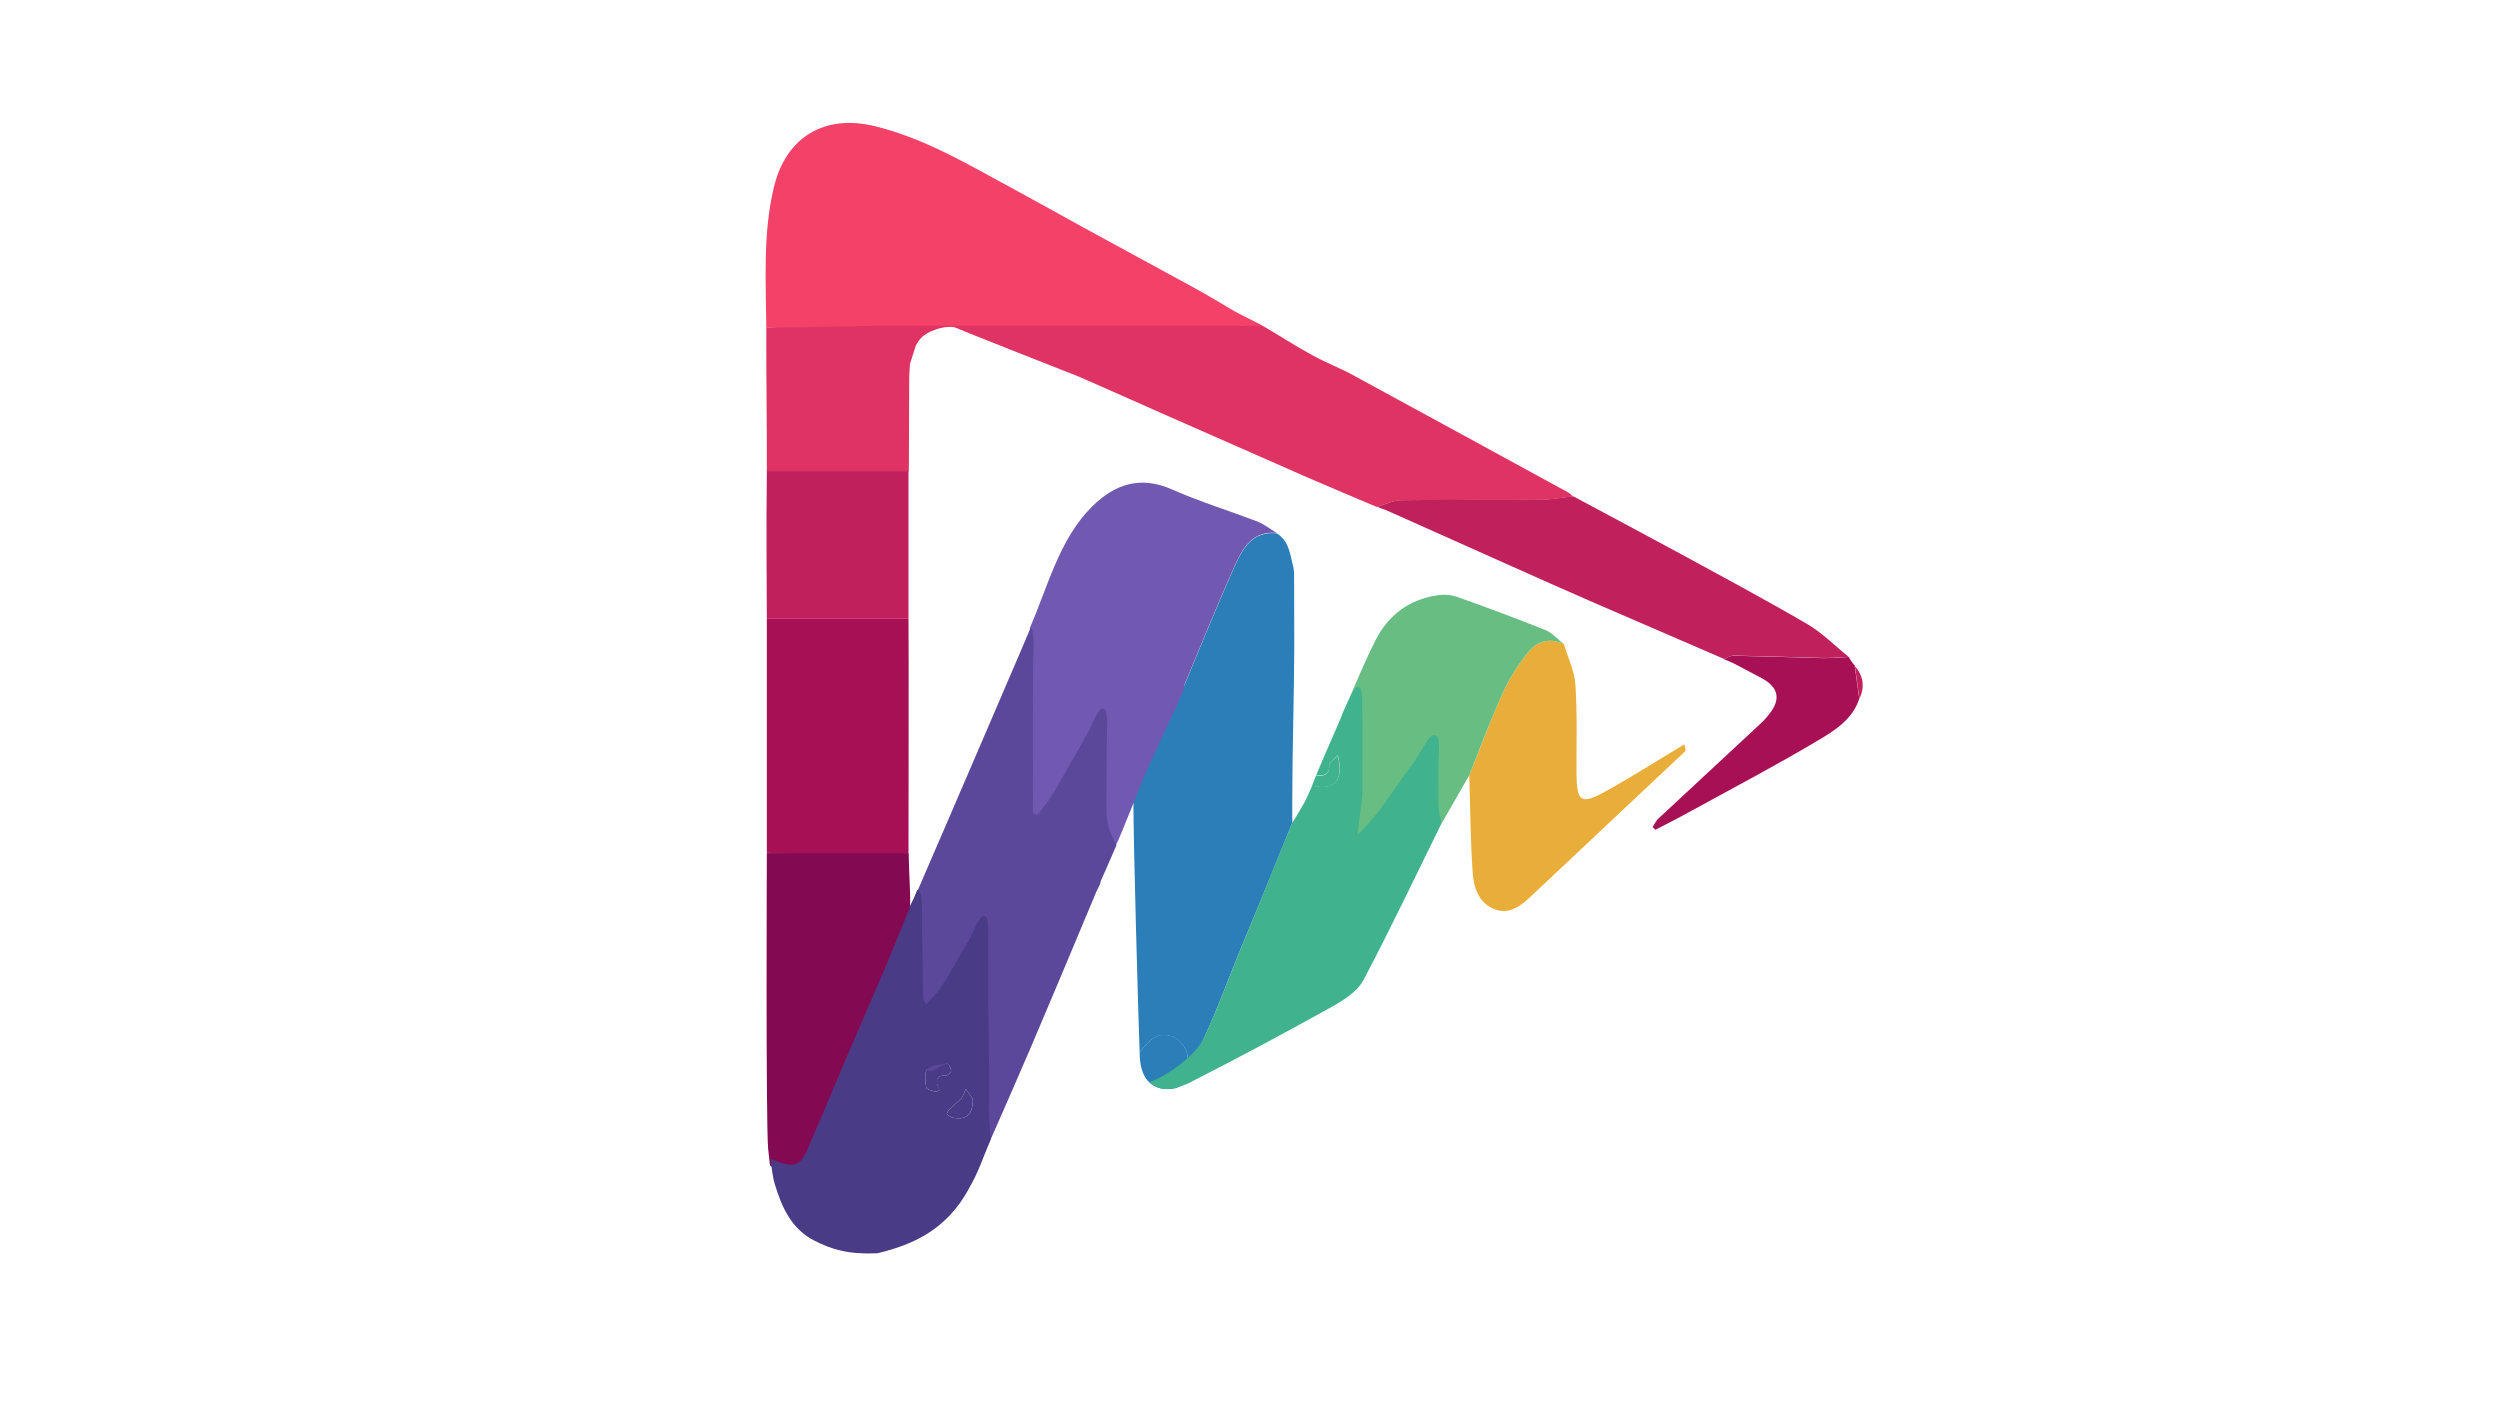
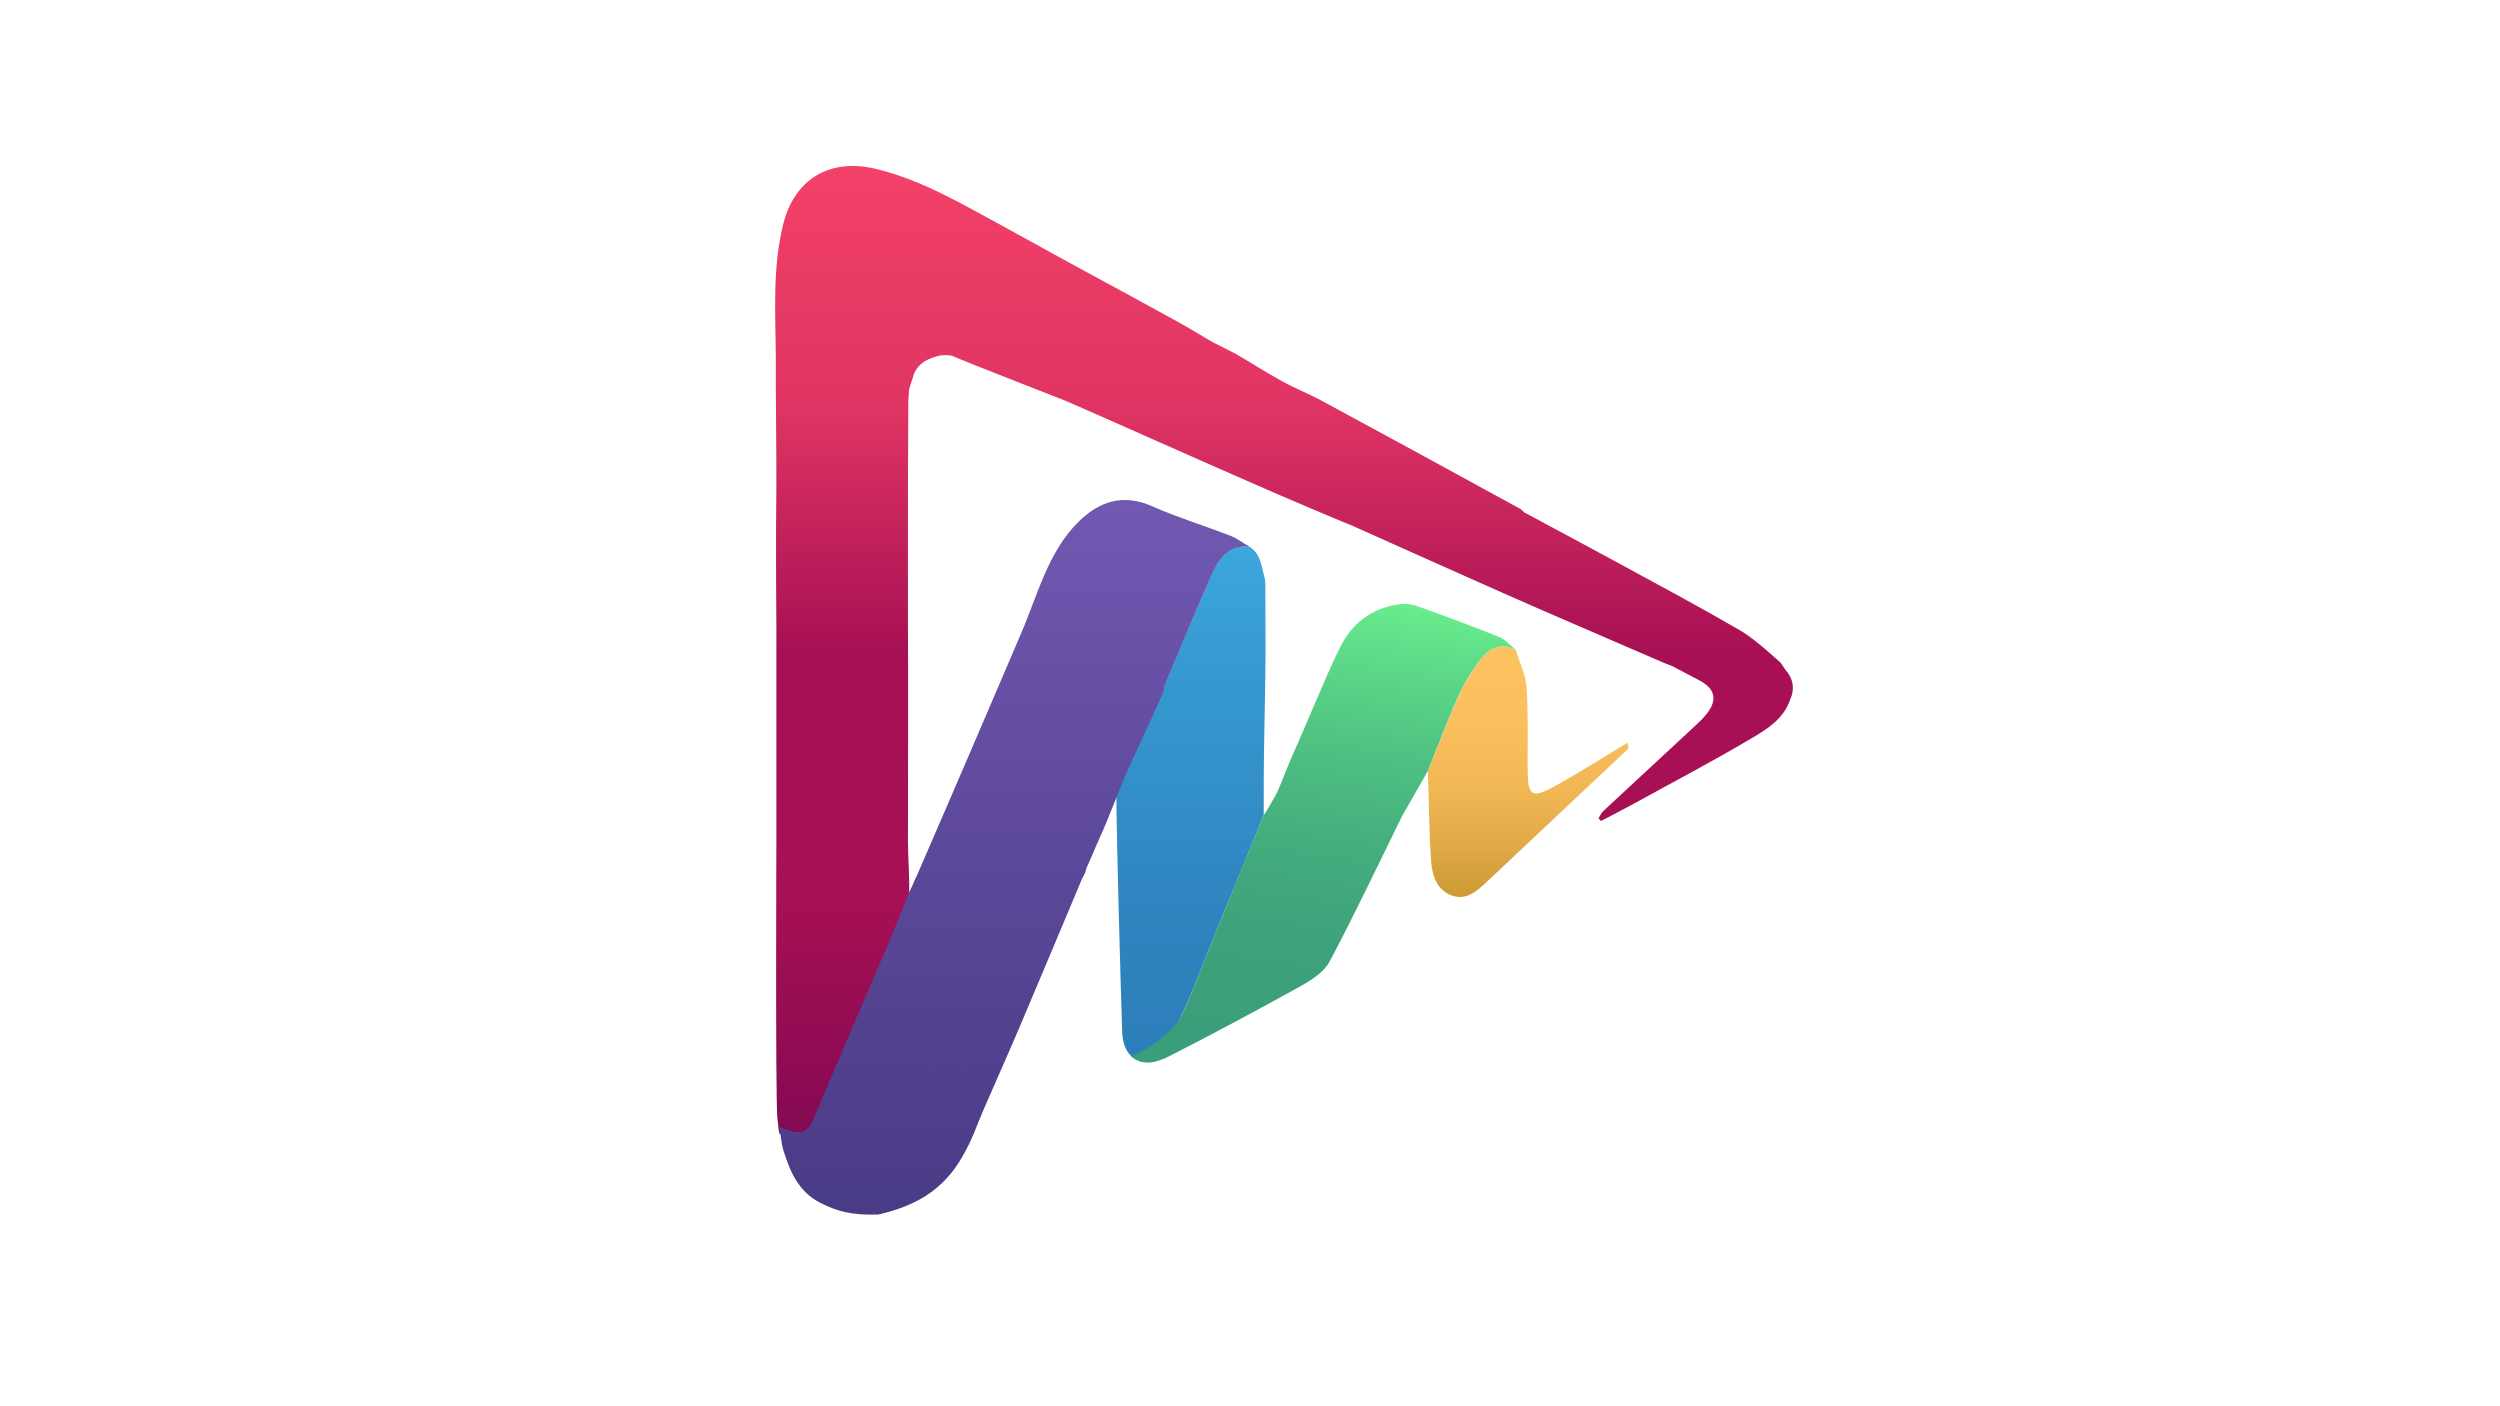
<svg xmlns="http://www.w3.org/2000/svg" version="1.1" x="0px" y="0px" viewBox="0 0 1366 768" style="enable-background:new 0 0 1366 768;" xml:space="preserve">
  <style type="text/css">
- 	.st0{fill:#2C7EB9;}
- 	.st1{fill:#F34168;}
+ 	.st0{fill:url(#SVGID_1_);}
+ 	.st1{fill:#C0205C;}
	.st2{fill:#7159B1;}
- 	.st3{fill:#DF3463;}
- 	.st4{fill:#A71054;}
- 	.st5{fill:#40B28D;}
- 	.st6{fill:#840953;}
- 	.st7{fill:#C0205C;}
- 	.st8{fill:#E9AD39;}
- 	.st9{fill:#68BE82;}
- 	.st10{fill:#4A3B86;}
- 	.st11{fill:#DEA3B6;}
- 	.st12{fill:#5C489A;}
- 	.st13{fill:none;}
- 	.st14{fill:none;stroke:#000000;stroke-width:0.5;stroke-miterlimit:10;}
+ 	.st3{fill:url(#SVGID_2_);}
+ 	.st4{fill:#DF3463;}
+ 	.st5{fill:#DEA3B6;}
+ 	.st6{fill:#5C489A;}
+ 	.st7{fill:#4A3B86;}
+ 	.st8{fill:none;stroke:#000000;stroke-width:0.5;stroke-miterlimit:10;}
+ 	.st9{fill:url(#SVGID_3_);}
+ 	.st10{fill:url(#SVGID_4_);}
+ 	.st11{fill:url(#SVGID_5_);}
+ 	.st12{fill:url(#SVGID_6_);}
</style>
  <g id="Capa_2">
</g>
  <g id="Capa_1">
+     <linearGradient id="SVGID_1_" gradientUnits="userSpaceOnUse" x1="834.996" y1="490.134" x2="834.996" y2="353.168">
+       <stop offset="0" style="stop-color:#CC9933" />
+       <stop offset="0.19" style="stop-color:#DFA945" />
+       <stop offset="0.435" style="stop-color:#F1B754" />
+       <stop offset="0.696" style="stop-color:#FCBF5E" />
+       <stop offset="1" style="stop-color:#FFC261" />
+     </linearGradient>
+     <path class="st0" d="M889.9,408.9c-25.9,24.4-51.8,48.7-77.7,73.1c-5.2,4.9-10.9,10-18.6,7.4c-8.3-2.8-11.1-10.8-11.6-18.5   c-1.2-16.5-1.2-33-1.8-49.5c5.6-13.8,10.7-27.7,16.8-41.2c3.4-7.4,7.8-14.5,12.9-20.9c4.5-5.6,11-7.9,18.3-4.4   c2,6.9,5.4,13.6,5.9,20.6c1,15,0.5,30,0.6,45.1c0.1,14.3,2.2,15.9,14.6,9.1c13.6-7.5,26.7-15.9,40.1-23.9   C889.4,406.8,889.7,407.9,889.9,408.9z" />
+     <path class="st1" d="M478.4,621.1c0.4,3.6,0.8,7.2,1.2,10.7C479.2,628.2,478.8,624.7,478.4,621.1z" />
+     <path class="st2" d="M593.5,474.4c0.8-1.9,1.7-3.7,2.5-5.6C595.2,470.7,594.3,472.5,593.5,474.4z" />
+     <path class="st2" d="M591.1,480.2c0.6-1.2,1.2-2.3,1.8-3.5C592.3,477.9,591.7,479,591.1,480.2z" />
+     <path class="st2" d="M554.5,355.4c-0.6,1.1-1.2,2.3-1.8,3.4C553.3,357.7,553.9,356.5,554.5,355.4z" />
+     <linearGradient id="SVGID_2_" gradientUnits="userSpaceOnUse" x1="701.536" y1="622.617" x2="701.536" y2="90.743">
+       <stop offset="0" style="stop-color:#840953" />
+       <stop offset="0.25" style="stop-color:#A71054" />
+       <stop offset="0.5" style="stop-color:#A71054" />
+       <stop offset="0.75" style="stop-color:#DF3463" />
+       <stop offset="1" style="stop-color:#F34168" />
+     </linearGradient>
+     <path class="st3" d="M975.6,366c0,0-0.4-0.6-0.4-0.6c-0.8-1.1-1.9-2.7-2.3-3.3c0,0-13.9-12.9-21.5-17.3   c-21.8-12.7-44.1-24.6-66.3-36.7c-17.4-9.5-34.8-18.7-52.2-28.1c-0.8-0.7-1.5-1.6-2.5-2.1c-36.1-19.8-72.3-39.5-108.5-59.1   c-6.9-3.7-14.3-6.6-21.2-10.4c-10.7-5.9-14.9-8.9-25.4-15c-1.8-0.9-9.8-5-11.6-5.9c-0.9-0.5-1.8-0.9-2.6-1.4   c-6.5-3.8-13-7.8-19.6-11.4c-19-10.5-38.2-20.8-57.3-31.2c-11.6-6.3-23.1-12.8-34.7-19.1c-22.9-12.3-45.1-25.9-70.8-32.1   c-25.4-6.1-44.8,5.5-50.9,30.8c-5.7,23.5-4.1,47.4-3.9,71.2c0,0,0,0,0,0c0,0,0,0,0,0c-0.1,24.3,0.4,48.6,0.3,72.9   c-0.4,23.4,0,74.9,0,74.9v118.7c0,0-0.5,135.2,0.5,149.7c0.3,2.6,0.6,5.1,0.9,7.7c0.1,0.4,0.2,0.8,0.3,1.2   c11.6,5,30.4,4.8,34.5-4.9c5.9-13.8,8.7-5.4,14.5-19.3c7.2-17.3,8.7-25,15.9-42.3c4.3-10.4,1.1-18.3,5.3-28.7   c0-0.3,0.6-35.3,0.7-35.6c0-1.9,0-4.2,0-6.2c-0.2-10.4-0.5-11.4-0.7-21.8c0,0,0.2-108.3,0-118.7v-74.9c0,0,0.2-46.9,0.2-47.7   l0.4-6.6c1-3.1,1.9-6,2.9-9c1.7-2.9,3.3-6.7,13.6-9.4c2.2-0.3,4.5-0.3,6.7,0c11.7,5,60.2,23.8,62.6,24.8   c14.2,6.2,28.4,12.5,42.6,18.8c24.4,10.8,48.7,21.6,73.1,32.2c11.7,5.1,23.6,10,35.4,15c1.5,0.6,3,1.2,4.5,1.8   c0.9,0.4,1.8,0.8,2.7,1.2c20.1,9,40.3,18.1,60.4,27c13.3,5.9,26.6,11.9,40,17.7c22.7,9.9,45.4,19.6,68,29.4   c1.5,0.6,3.1,1.2,4.6,1.8c1.1,0.6,2.3,1.2,3.4,1.8c3.8,2,7.6,4,11.4,6c8.5,4.5,9.9,10.5,4.2,17.9c-1.6,2.1-3.5,4-5.4,5.8   c-17.1,15.9-34.2,31.7-51.3,47.6c-1.2,1.1-1.8,2.7-2.7,4.1c0.5,0.5,0.9,0.9,1.4,1.4c5.9-3.1,11.9-6.2,17.8-9.4   c21.6-11.9,43.4-23.3,64.6-35.9c8.5-5,17.5-10.6,21-21.2C980.7,376.6,980,371,975.6,366z" />
+     <path class="st4" d="M737.9,287.1c0.9,0.4,1.8,0.8,2.7,1.2C739.7,287.9,738.8,287.5,737.9,287.1z" />
+     <path class="st4" d="M663.7,187.5c-0.9-0.5-1.8-0.9-2.6-1.4C661.9,186.6,662.8,187.1,663.7,187.5z" />
+     <path class="st5" d="M496.5,214.2c-0.1,1.7-0.2,3.5-0.3,5.2C496.3,217.7,496.4,215.9,496.5,214.2z" />
+     <path class="st1" d="M469,292.4l5.8,0.6L469,292.4z" />
+     <path class="st1" d="M480,258.7" />
+     <path class="st1" d="M469,300.3" />
+     <path class="st6" d="M552.7,358.8" />
+     <path class="st7" d="M500.9,479.5c-0.2,0-0.3,0-0.4,0c-0.4,0.9-0.8,1.9-1.2,2.8c-0.5,1.5-2,4.1-2.7,5.8c0,0.1-0.1,0.2-0.1,0.3   c6.7,2.8,6.1,7.6,6.3,12.7C502.7,495.8,503.6,480,500.9,479.5z" />
+     <path class="st8" d="M689.4,451" />
    <g>
-       <path class="st0" d="M635.9,565.4c-7.3,0-13.2,9.9-13.2,9.9c0,15.2,7.8,21.2,18.5,19.5c6.6-1.1,7.7-6.6,7.9-13.5    c0-0.6,0-1.2,0-1.9C649.1,571.7,643.2,565.4,635.9,565.4z" />
-       <path class="st0" d="M707.2,353.3C706.9,354.6,707.2,351.9,707.2,353.3c0-13.3-0.1-26.7-0.1-40.1c-0.1-1-0.2-1.9-0.3-2.9    c-1.9-6.8-2.1-14.5-9.2-18.9c-13.1-1.3-18.5,8.1-22.8,17.6c-9.6,21.4-18.4,43.3-27.5,65c-0.3,0.6-30.9,59-28,64.9    c0.1,26.7,2.5,109.8,3.4,136.5c0,0,5.8-9.9,13.2-9.9c7.3,0,13.2,6.3,13.2,14c0,0.6,0,1.2,0,1.9c3.7-4.1,6.5-9.2,8.9-14.4    c8.2-17.8,14.7-36.3,22.3-54.3c7.6-18,25.8-63.1,25.8-63.1s0,0,0-2.5c0-2.1,0-7.4,0-9.2C706.1,411,707.1,380.1,707.2,353.3z" />
-       <path class="st0" d="M707.2,353.3C707.2,351.9,706.9,354.6,707.2,353.3L707.2,353.3z" />
+       <linearGradient id="SVGID_3_" gradientUnits="userSpaceOnUse" x1="650.652" y1="580.441" x2="650.652" y2="298.628">
+         <stop offset="0" style="stop-color:#2C7EB9" />
+         <stop offset="0.305" style="stop-color:#2F85BF" />
+         <stop offset="0.758" style="stop-color:#3799D1" />
+         <stop offset="1" style="stop-color:#3CA7DD" />
+       </linearGradient>
+       <path class="st9" d="M691.5,356.1C691.2,357.3,691.5,354.9,691.5,356.1c0-12.4-0.1-24.8-0.1-37.2c-0.1-0.9-0.2-1.8-0.3-2.7    c-1.8-6.3-2-13.5-8.5-17.6c-12.2-1.2-17.2,7.6-21.1,16.3c-8.9,19.9-17.1,40.1-25.5,60.3c-0.2,0.6-28.6,54.8-26,60.2    c0.1,24.7,2.3,101.9,3.1,126.6c0,14.1,7.2,19.7,17.2,18.1c6.1-1,7.2-6.1,7.3-12.5c3.4-3.8,6-8.5,8.3-13.4    c7.6-16.5,13.7-33.7,20.7-50.4c7.1-16.7,23.9-58.6,23.9-58.6s0,0,0-2.3c0-1.9,0-6.9,0-8.5C690.4,409.6,691.4,381,691.5,356.1z" />
+       <linearGradient id="SVGID_4_" gradientUnits="userSpaceOnUse" x1="691.436" y1="356.467" x2="691.436" y2="355.753">
+         <stop offset="0" style="stop-color:#2C7EB9" />
+         <stop offset="0.305" style="stop-color:#2F85BF" />
+         <stop offset="0.758" style="stop-color:#3799D1" />
+         <stop offset="1" style="stop-color:#3CA7DD" />
+       </linearGradient>
+       <path class="st10" d="M691.5,356.1C691.5,354.9,691.2,357.3,691.5,356.1L691.5,356.1z" />
    </g>
-     <path class="st1" d="M418.7,178.8c-0.2-25.7-1.9-51.4,4.2-76.7c6.6-27.2,27.6-39.8,54.9-33.2c27.7,6.7,51.7,21.3,76.4,34.6   c12.5,6.8,24.9,13.7,37.4,20.6c20.6,11.2,41.2,22.4,61.7,33.6c7.1,3.9,14.1,8.2,21.1,12.3c0.9,0.5,1.9,1,2.8,1.5   c1.9,1,10.6,5.4,12.5,6.3c-2,1.4-10.7-0.1-12.9,0.4c-2.1,0.5-55.8,1.3-80.5,1.6c-4.5,0.1-51.7,1.1-59.4,2.2   c-4.3-0.9-8.6-1.8-12.8-2.8c-9.9-2.2-22.4,3.2-22.4,3.2c-0.5-0.1-5.7-2.2-10.8-2.2c-14.7-0.1-35.7,0.8-44.4,0.5   C436.9,180.1,427.8,179.4,418.7,178.8z" />
-     <path class="st2" d="M609.8,461.8c-1.4-3.3-7.3,3.9-8.3,0.5c-0.9-3.1-2.6-5.6-2.6-8.9c0-14.3-6.6-0.7-6.6-15c0-2.3,8-8.1,7.6-10.4   c-2.3,1.3-2.1,13.7-3.2,15.6c-7.4,12.3-13.6,2.9-20.9,15.2c-2.4,4.1-5.8,3.3-8.7,7.2c-0.8-0.3-6.8,0.3-7.6,0   c-10.8,21.9-8.5-23.4-8.5-25.9c0-25.2,7.3-51.6,7.5-76.9c0-4.7-0.2,4.7,0,0c0.1-1.7,4.9-18.3,4.2-20.1c9.8-22.3,16-48.6,34.2-66.5   c12.3-12.1,26.2-16.8,43.4-9.2c15.2,6.7,31.1,11.6,46.6,17.5c3.8,1.5,7.2,4.2,10.7,6.3c-13.1-1.3-18.5,8.1-22.8,17.6   c-9.6,21.4-18.4,43.3-27.5,65c-0.3,0.6-0.1,1.4-0.2,2.1c-1.4,3.3-2.7,6.6-4.2,9.8c-6,13.1-12.2,26-18,39.1   C623.4,428.4,612.9,455.4,609.8,461.8z" />
-     <path class="st3" d="M689.7,177.9c11.4,6.6,15.9,9.9,27.4,16.2c7.4,4.1,15.4,7.1,22.8,11.2c39,21.2,78,42.5,117,63.8   c1,0.5,1.8,1.5,2.6,2.2c-6,0.6-11.9,1.8-17.9,1.8c-25.4,0.2-50.8-0.1-76.2,0.3c-4.4,0.1-8.7,2.3-13.1,3.6   c-12.7-5.4-25.5-10.7-38.1-16.2c-26.3-11.5-52.5-23.2-78.8-34.7c-15.3-6.8-30.6-13.6-45.9-20.3c-2.8-1.2-64-25-69.7-27.8H689.7z" />
-     <path class="st4" d="M496.4,338.1c0.2,11.1,0,127.9,0,127.9l0,0c0,0-13.5,2.1-19.2,2.3c-4.2,0.1-8.5-0.5-12.7-0.7   c-15.4-0.5-30.1-1.1-45.5-1.6V338.1C419,338.1,477.3,338.1,496.4,338.1z" />
-     <path class="st5" d="M747.2,389.2c0,14.7-0.4,29.9-0.5,44.8c0,1.1,0.1,5.3,1,11.7c16.6-15.1,18.9-32.2,36.5-48.9   c0.7,4.5,5.7,11.5,5.7,13.9c0.1,9.5-1.1,19.7-0.8,29.2c0.1,3-2,6.8-1.3,9.7c-14.2,28.7-27.9,57.7-42.8,85.9   c-3.2,6.1-10.5,10.8-16.9,14.4c-25.5,14.2-51.2,28-77.2,41.2c-6.7,3.4-15.8,6.8-23,0.1c4.4-0.6,24.5-12.3,30.2-24.5   c8.2-17.8,14.7-36.3,22.3-54.3c7.6-18,18.2-45.1,25.8-63.1l0,0c1.2-1.4,5-8.3,6-9.9c1.9-3.2,3.2-6.8,4.8-10.2   c12,2.8,17.6-2.8,14-16.6c-2.1,2.3-4.6,3.8-4.6,5.2c0.1,5.6-3,6.2-7.2,5.7c4.5-11.1,11.6-26.5,16.1-37.6c0.4-0.2,1-1.8,1-2.3" />
-     <path class="st6" d="M419,466.1h77.5c0.2,11.2,0.5,12.3,0.8,23.5c0,2.1,0,4.6,0,6.6c-0.1,0.3-0.7,38-0.8,38.3   c-4.5,11.2-1.1,19.7-5.7,30.9c-7.8,18.7-9.3,27-17.1,45.6c-6.2,14.9-9.3,5.9-15.6,20.8c-4.4,10.4-24.7,10.7-37.2,5.3   c-0.1-0.5-0.2-0.9-0.3-1.3c-0.3-2.8-0.6-5.5-0.9-8.3C418.4,611.9,419,466.1,419,466.1z" />
-     <path class="st7" d="M752.5,276.9c4.4-1.3,8.7-3.5,13.1-3.6c25.4-0.3,50.8-0.1,76.2-0.3c6,0,11.9-1.2,17.9-1.8   c18.8,10.1,37.6,20.1,56.3,30.2c23.9,13,48,25.9,71.5,39.6c8.2,4.8,15.1,11.9,22.6,17.9c-4.6,0.2-9.3,0.7-13.9,0.6   c-16.2-0.4-32.5-1-48.7-1.3c-1.9,0-3.7,1.2-5.6,1.8c-24.4-10.6-48.9-21.1-73.3-31.7c-14.4-6.3-28.8-12.7-43.1-19.1   c-21.7-9.7-43.4-19.4-65.1-29.1c-1-0.4-1.9-0.9-2.9-1.3C755.7,278.2,754.1,277.6,752.5,276.9z" />
-     <path class="st8" d="M921.1,410.2c-27.9,26.3-55.8,52.5-83.8,78.8c-5.6,5.3-11.8,10.8-20.1,8c-9-3.1-11.9-11.7-12.5-20   c-1.3-17.8-1.3-35.6-1.9-53.4c6-14.8,11.5-29.9,18.1-44.5c3.6-8,8.4-15.7,13.9-22.5c4.8-6,11.9-8.5,19.7-4.7   c2.2,7.4,5.8,14.7,6.3,22.2c1.1,16.1,0.5,32.4,0.6,48.6c0.1,15.4,2.4,17.2,15.7,9.8c14.7-8.1,28.8-17.1,43.2-25.8   C920.6,407.9,920.9,409.1,921.1,410.2z" />
-     <path class="st9" d="M854.5,351.9c-7.9-3.8-14.9-1.3-19.7,4.7c-5.5,6.8-10.3,14.5-13.9,22.5c-6.6,14.6-12.2,29.6-18.1,44.5   c-5,8.7-10,17.4-15,26.2c-0.6-3-1.8-5.9-1.8-8.9c-0.2-9.5,0-19-0.1-28.5c0-2.4-0.7-4.8-1.4-9.4c-17.5,16.7-26.2,37.9-42.8,53.1   c0,0,2.7-20.5,2.7-21.6c0.1-14.9,0.1-29.8,0.1-44.5c-3.5-1-6.2-1.8-8.9-2.6c-0.1-0.5-0.2-0.9-0.3-1.4c5.4-12.1,10.3-24.4,16.3-36.2   c6.9-13.6,18.2-22.2,33.6-24.5c3.6-0.6,7.8-0.3,11.2,0.9c16.2,5.8,32.4,11.8,48.4,18.2C848.3,346,851.2,349.4,854.5,351.9z" />
-     <path class="st3" d="M418.7,178.8c9.1,0.6,57.6-1,72.3-0.9c5.1,0,28.9,0,28.9,0c-15.7,2.8-17.6,7.6-19.6,11.2c-1,3.3-2,6.5-3.1,9.8   l-0.4,7.1c0,1-0.2,51.5-0.2,51.5H419C419.1,231.2,418.6,205,418.7,178.8z" />
-     <path class="st7" d="M496.4,257.4v80.7H419c0,0-0.4-55.5,0-80.7H496.4z" />
-     <path class="st4" d="M941.7,360.1c1.9-0.6,3.7-1.9,5.6-1.8c16.2,0.3,32.5,0.9,48.7,1.3c4.6,0.1,9.3-0.4,13.9-0.6   c0.5,0,0.7,0.3,0.6,0.7c0.8,1.2,1.6,2.4,2.5,3.5l0.4,0.2c0,0,0,0.5,0,0.5c0.8,6,1.7,11.9,2.5,17.9c-3.7,11.4-13.5,17.4-22.6,22.8   c-22.8,13.6-46.3,25.9-69.6,38.7c-6.3,3.5-12.8,6.8-19.2,10.1c-0.5-0.5-1-1-1.5-1.5c1-1.5,1.7-3.2,2.9-4.4   c18.4-17.2,36.9-34.2,55.3-51.4c2.1-1.9,4.1-4,5.8-6.3c6.2-8,4.6-14.4-4.5-19.3c-4.1-2.2-8.2-4.3-12.3-6.5   c-1.2-0.6-2.4-1.3-3.7-1.9C945,361.4,943.4,360.8,941.7,360.1z" />
-     <path class="st7" d="M1016,381.8c-0.8-6-1.7-11.9-2.5-17.9C1018.2,369.3,1019,375.3,1016,381.8z" />
-     <path class="st7" d="M419.5,623.7c0.3,2.7,0.6,5.4,0.9,8.1C420.1,629.1,419.8,626.4,419.5,623.7z" />
-     <path class="st2" d="M601.5,480.8c0.9-2,1.8-4,2.7-6C603.4,476.8,602.4,478.8,601.5,480.8z" />
-     <path class="st2" d="M599,487c0.6-1.3,1.3-2.5,1.9-3.8C600.2,484.5,599.6,485.8,599,487z" />
-     <path class="st2" d="M559.5,352.5c-0.7,1.2-1.3,2.5-2,3.7C558.2,354.9,558.9,353.7,559.5,352.5z" />
-     <path class="st7" d="M1013.1,363.3c-0.8-1.2-1.6-2.4-2.5-3.5C1011.4,360.9,1012.2,362.1,1013.1,363.3z" />
-     <path class="st7" d="M946.7,362.1c1.2,0.6,2.4,1.3,3.7,1.9C949.1,363.4,947.9,362.7,946.7,362.1z" />
-     <path class="st3" d="M757.3,278.9c1,0.4,1.9,0.9,2.9,1.3C759.2,279.7,758.2,279.3,757.3,278.9z" />
-     <path class="st3" d="M677.2,171.5c-0.9-0.5-1.9-1-2.8-1.5C675.3,170.5,676.3,171,677.2,171.5z" />
-     <path class="st10" d="M511.4,596.6c-1.9-0.7-5.2-1.3-5.3-2.2c-0.5-3.5-1.2-8.4,0.7-10.3c2.2-2.3,7-2.3,10.8-2.9   c0.6-0.1,2,2.4,2.1,3.8c0.1,0.8-1.6,2.5-2.5,2.5c-5.6,0.1-6.5,2.9-3.8,8.2C512.7,596.1,512.1,596.3,511.4,596.6z" />
-     <path class="st10" d="M531.4,602.2c-0.1,7.1-4,10.1-11.2,8.4c-1.1-0.3-2.9-1.8-2.8-2.2c0.3-1.3,1.5-2.4,2.5-3.4   c1.7-1.6,3.8-3,5.3-4.8c1.2-1.4,1.7-3.4,2.5-5.1c1.2,1.7,2.5,3.3,3.6,5C531.6,600.6,531.4,601.5,531.4,602.2z" />
-     <path class="st5" d="M716.9,429.3c0.7-1.9,1.4-3.7,2.2-5.6c4.3,0.5,7.3-0.1,7.2-5.7c0-1.5,2.5-3,4.6-5.2   C734.5,426.5,729,432.2,716.9,429.3z" />
-     <path class="st11" d="M497,200.3c-0.1,1.9-0.2,3.8-0.4,5.7C496.8,204,496.9,202.2,497,200.3z" />
-     <path class="st7" d="M467.3,284.5l6.3,0.6L467.3,284.5z" />
-     <path class="st7" d="M479.2,248.3" />
-     <path class="st7" d="M467.3,293.1" />
-     <path class="st12" d="M557.6,356.2" />
-     <path class="st4" d="M480.6,458.9" />
-     <path class="st12" d="M605.8,451.9c-0.9-3.1-1.2-6.5-1.2-9.8c0-12.6,0.1-25.2,0.2-37.8c0,0,0-0.1,0-0.1c0-5.7,1-16.4-1.9-17   c-2.9-0.6-4.7,6.1-9.1,14.2c0,0,0,0.1,0,0.1c-6.2,10.7-12.2,21.5-18.4,32.2c-2.4,4.1-5.7,7.7-8.6,11.6c-0.8-0.3-1.6-0.7-2.4-1   c0-2.5,0-5,0-7.5c0-25.2-0.1-50.5,0.1-75.7c0-0.4,0-0.8,0-1.2l0.1,0c0-5.4,0.9-15.3-1.5-16.8l-6.3,14.8c0,0-16.2,37.7-22.8,53.1   c-11.2,26.2-22.6,52.4-33.9,78.6c-0.6,1.7-2.4,4.8-3,6.5c7.2,3-8.7,41.5-8.5,47c0.4,11.9,8.6,34.9,8.8,46.8   c0,0.6,7.3-16.6,8.3-14.6c14.3-13-13.7,23.1,1.2,8.9c0.4,4.2,10.8-5.1,10.8-2.9c0.1,13.1-0.1-13.1,0,0c0,4.5,12.3-19.2,17-15.6   c0.9,0.7,2.1,0.6,1.2,2.3c-6,12.5-3.8,21.4-4.4,34.2c-0.1,1.6,7.9,18.7,9.8,20.4c5.8-13.2,16.2-36.9,21.9-50.2   c12.1-28.4,24-56.9,35.9-85.3c0.6-1.3,1.3-2.5,1.9-3.8c0.2-0.8,0.4-1.7,0.7-2.5c0.9-2,1.8-4,2.7-6c1.9-4.3,3.7-8.6,5.6-12.9   C608.4,458.5,606.7,455.3,605.8,451.9z" />
-     <path class="st10" d="M540.3,607.1c0.6-12.9-0.3-53-0.3-57.5c-0.1-11.8,0-23.7-0.1-35.5c0.1-4.5,0.3-9.8-0.7-12.3c0,0,0,0,0,0   c0,0,0,0,0,0c-0.3-0.7-0.7-1.2-1.2-1.3c-2.9-0.6-4.7,6.1-9.1,14.2l0,0c-7.6,11.8-12.6,24.6-22.9,34c-1-2.1-1.6-2.7-1.6-3.3   c-0.2-11.9-0.2-23.8-0.6-35.7c-0.2-5.5,1.7-12-5.5-15l-0.4,0.2c-0.3,0.4-0.6,0.8-0.8,1.1c-4.5,11-8.9,22-13.5,32.9   c-7.8,18.2-15.7,36.4-23.5,54.6c-6.2,14.6-12.3,29.3-18.6,43.9c-4.4,10.2-8,11.1-20.5,5.8c0.7,4.7,1,9.5,2.4,14   c3.8,12.4,8.9,24.1,21.4,30.6c9.6,4.9,18.7,7.7,34.5,7c20.9-4.9,38-13.7,49.6-34.4c6.8-12.1,6.9-15,12.5-27.8   C541.2,622.6,540.2,608.6,540.3,607.1z M513.3,595.8c-0.6,0.3-1.3,0.6-1.9,0.8c-1.9-0.7-5.2-1.3-5.3-2.2c-0.5-3.5-1.2-8.4,0.7-10.3   c2.2-2.3,7-2.3,10.8-2.9c0.6-0.1,2,2.4,2.1,3.8c0.1,0.8-1.6,2.5-2.5,2.5C511.5,587.6,510.6,590.4,513.3,595.8z M531.4,602.2   c0,7.1-4,10.1-11.2,8.4c-1.1-0.3-2.9-1.8-2.8-2.2c0.3-1.3,1.5-2.4,2.5-3.4c1.7-1.6,3.8-3,5.3-4.8c1.2-1.4,1.7-3.4,2.5-5.1   c1.2,1.7,2.5,3.3,3.6,5C531.6,600.6,531.4,601.5,531.4,602.2z" />
-     <path class="st5" d="M733.2,390.6c4.4-8.1,6.2-15.9,9.1-15.3c2.9,0.6,1.9,11.3,1.9,17" />
-     <path class="st10" d="M501.7,486.3c-0.2,0-0.3,0-0.5,0c-0.4,1-0.9,2-1.3,3.1c-0.6,1.7-2.2,4.5-2.9,6.2c0,0.1-0.1,0.2-0.1,0.3   c7.2,3,6.6,8.2,6.8,13.7C503.7,503.9,504.6,486.9,501.7,486.3z" />
-     <path class="st5" d="M773.2,415.4c5.3-7.9,7.7-14.4,11-13.7c3.3,0.7,1.7,11.4,1.5,17.1" />
-     <line class="st13" x1="729.6" y1="399.2" x2="729.6" y2="399.2" />
-     <path class="st14" d="M704.9,455.5" />
-     <path class="st14" d="M724.5,410.8" />
+     <linearGradient id="SVGID_5_" gradientUnits="userSpaceOnUse" x1="708.65" y1="571.018" x2="742.538" y2="322.783">
+       <stop offset="0" style="stop-color:#3B9E7A" />
+       <stop offset="0.223" style="stop-color:#3DA27B" />
+       <stop offset="0.445" style="stop-color:#44AE7E" />
+       <stop offset="0.667" style="stop-color:#50C282" />
+       <stop offset="0.888" style="stop-color:#60DE89" />
+       <stop offset="1" style="stop-color:#6AEF8D" />
+     </linearGradient>
+     <path class="st11" d="M819,348c-14.8-6-29.8-11.5-44.9-16.9c-3.2-1.1-7-1.4-10.4-0.8c-14.2,2.2-24.7,10.1-31.1,22.7   c-5.6,10.9-10.1,22.3-15.1,33.6c-0.5,1.2-1,2.5-1.6,3.8c-0.1,0.1-0.1,0.3-0.2,0.4l0,0c-4.1,9.8-9.5,21.7-13.2,30.7c0,0,0,0,0,0   c-0.7,1.7-1.3,3.5-2,5.2h0c-1.4,3.2-2.6,6.5-4.4,9.4c-0.9,1.5-4.4,7.9-5.6,9.2c-7,16.7-16.9,41.9-23.9,58.6   c-7.1,16.7-13.1,33.9-20.7,50.4c-5.2,11.3-23.9,22.1-28,22.7c6.7,6.2,15.2,3.1,21.4-0.1c24.1-12.3,48-25.1,71.6-38.2   c5.9-3.3,12.6-7.7,15.6-13.3c13.9-26.2,26.6-53.1,39.7-79.7c0,0,0,0,0,0c4.6-8.1,9.3-16.2,13.9-24.3c5.6-13.8,10.7-27.7,16.8-41.2   c3.4-7.4,7.8-14.5,12.9-20.9c4.5-5.6,11-7.9,18.3-4.4C825.1,352.5,822.4,349.4,819,348z M709,418.6c-0.2,0.9-0.6,1.5-1.2,2   C708.3,420.2,708.7,419.5,709,418.6z M706.1,427.3c1.1,0,2.1-0.2,3-0.5C708.2,427.1,707.2,427.3,706.1,427.3z M711.5,425.6   c0.7-0.5,1.2-1.2,1.7-1.9C712.7,424.5,712.2,425.1,711.5,425.6z" />
+     <linearGradient id="SVGID_6_" gradientUnits="userSpaceOnUse" x1="554.218" y1="663.658" x2="554.218" y2="273.184">
+       <stop offset="0" style="stop-color:#4A3B86" />
+       <stop offset="0.5" style="stop-color:#5C489A" />
+       <stop offset="1" style="stop-color:#7159B1" />
+     </linearGradient>
+     <path class="st12" d="M672.7,292.9c-14.4-5.6-29.2-10.1-43.2-16.3c-15.9-7-28.8-2.7-40.2,8.5c-16.9,16.6-22.6,41-31.7,61.7   c0,0,0,0,0,0l-5.7,13.4c0,0-15,34.9-21.1,49.2c-10.4,24.3-21,48.6-31.5,72.9c-0.5,1.6-2.2,4.5-2.8,6.1c0,0,0,0,0,0c0,0,0,0,0,0   c-4.2,10.2-8.2,20.4-12.5,30.5c-7.2,16.9-14.6,33.8-21.8,50.7c-5.8,13.5-11.4,27.2-17.3,40.7c-4.1,9.5-7.4,10.3-19,5.4   c0.7,4.3,0.9,8.8,2.2,13c3.6,11.5,8.2,22.4,19.9,28.4c8.9,4.6,17.3,7.1,32,6.5c19.4-4.5,35.2-12.7,46-31.9   c6.3-11.2,6.4-13.9,11.6-25.8c5.4-12.3,15.1-34.3,20.3-46.6c11.2-26.3,22.2-52.7,33.3-79.1c0.6-1.2,1.2-2.3,1.8-3.5   c0.2-0.8,0.4-1.5,0.6-2.3c0.8-1.9,1.7-3.7,2.5-5.6c1.7-4,3.4-8,5.2-12c0,0,0,0,0,0c0,0,0,0,0,0c2.9-6,12.6-31,14-34.1   c5.5-12.2,11.2-24.2,16.7-36.3c1.4-3,2.6-6,3.9-9.1c0.1-0.7-0.1-1.4,0.2-2c8.4-20.1,16.6-40.4,25.5-60.3c3.9-8.8,9-17.5,21.1-16.3   C679.3,296.8,676.2,294.3,672.7,292.9z M505.3,570.5c0.1-0.1,0.1-0.2,0.2-0.3c0,0,0,0,0,0C505.4,570.3,505.4,570.4,505.3,570.5z    M509.9,581.8c-0.7-0.3-1.5-0.5-2.4-0.7C508.3,581.3,509.2,581.6,509.9,581.8c0.6-0.3,1.2-0.5,1.8-0.8   C511.1,581.3,510.5,581.6,509.9,581.8z M522.6,585.2c0,0,0.1-0.1,0.1-0.1C522.7,585.1,522.6,585.1,522.6,585.2   C522.6,585.2,522.6,585.2,522.6,585.2C522.6,585.2,522.6,585.2,522.6,585.2z M517.4,571.1C517.4,571.1,517.4,571.1,517.4,571.1   c0,0.1,0,0.2,0,0.3C517.4,571.3,517.5,571.2,517.4,571.1C517.4,571.1,517.4,571.1,517.4,571.1z M517.7,589.6   c-0.1,0.1-0.2,0.2-0.4,0.3C517.5,589.8,517.6,589.7,517.7,589.6c0.6-0.6,1.3-1.1,1.9-1.7C519,588.4,518.3,589,517.7,589.6z    M521.5,595.2c0.5,0,1-0.1,1.4-0.1C522.5,595.2,522,595.2,521.5,595.2z M524.7,581c0.1-0.2,0.2-0.4,0.3-0.6l0,0   C524.9,580.6,524.8,580.8,524.7,581z M528.3,585.1c-0.2-0.4-0.5-0.7-0.7-1c-0.7-1-1.5-2-2.3-3c0.8,1,1.5,2,2.3,3   C527.9,584.4,528.1,584.7,528.3,585.1c0,0,0,0.1,0.1,0.2C528.4,585.2,528.4,585.1,528.3,585.1z" />
  </g>
</svg>
